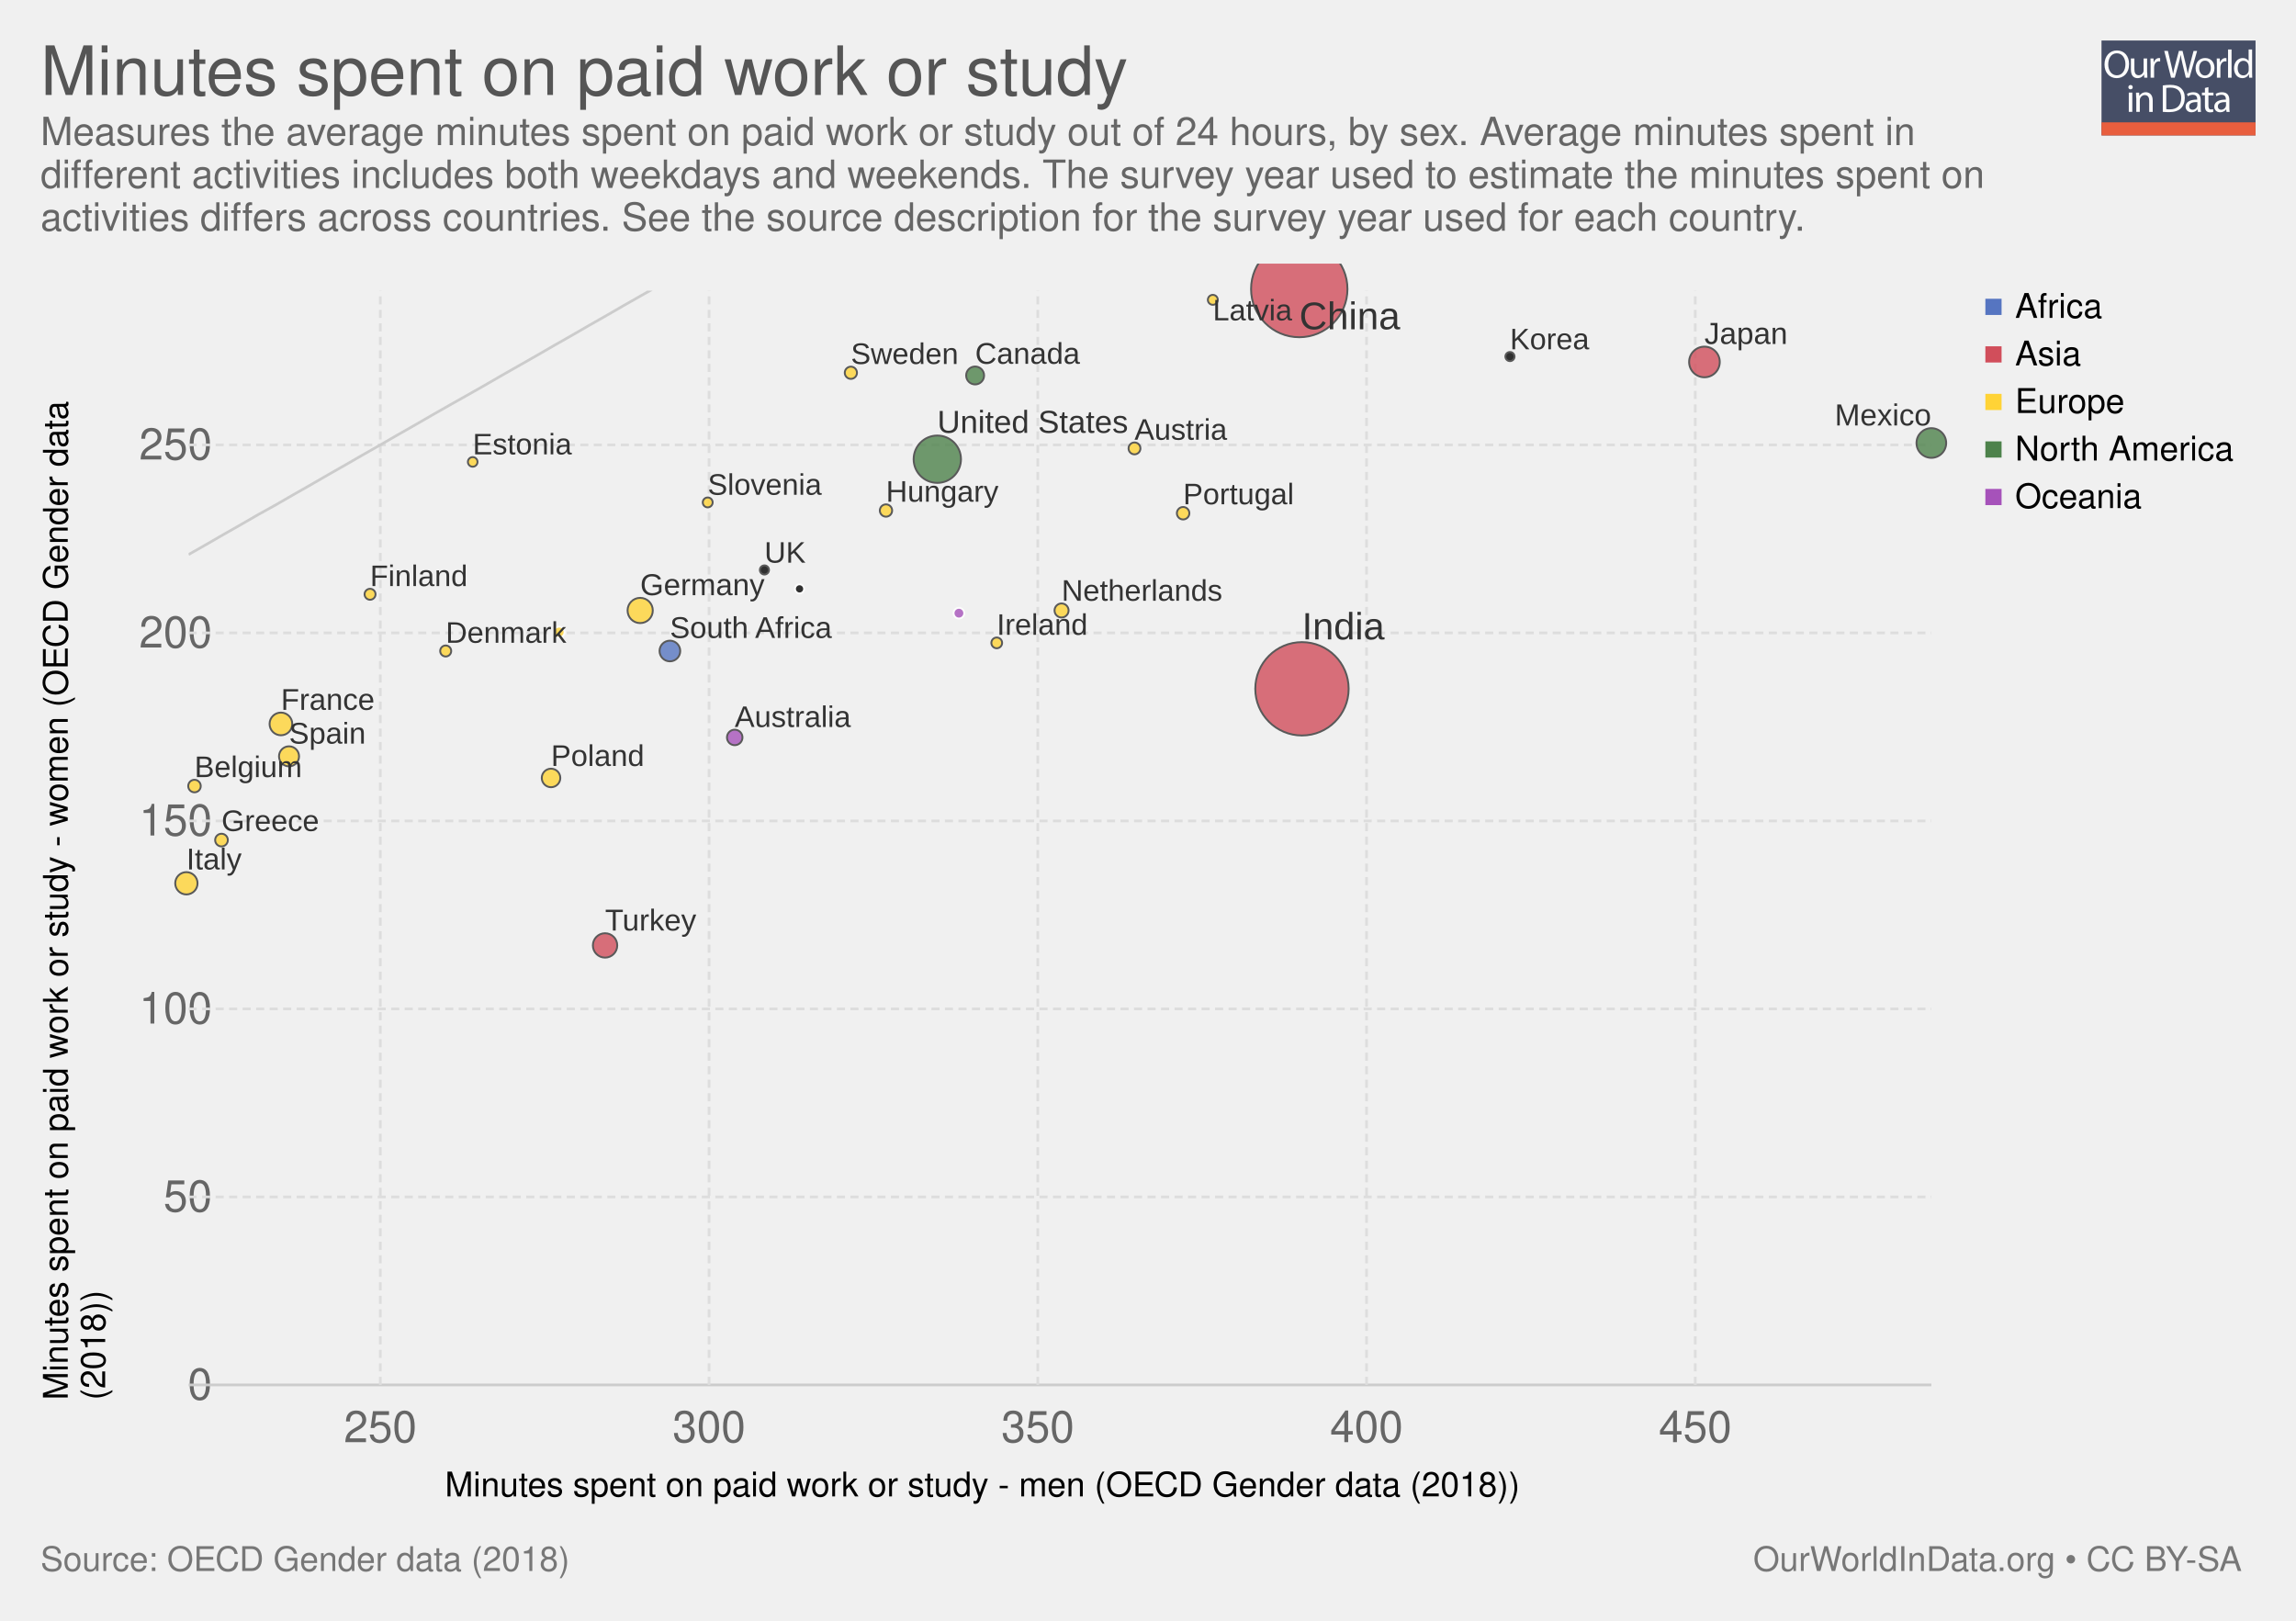
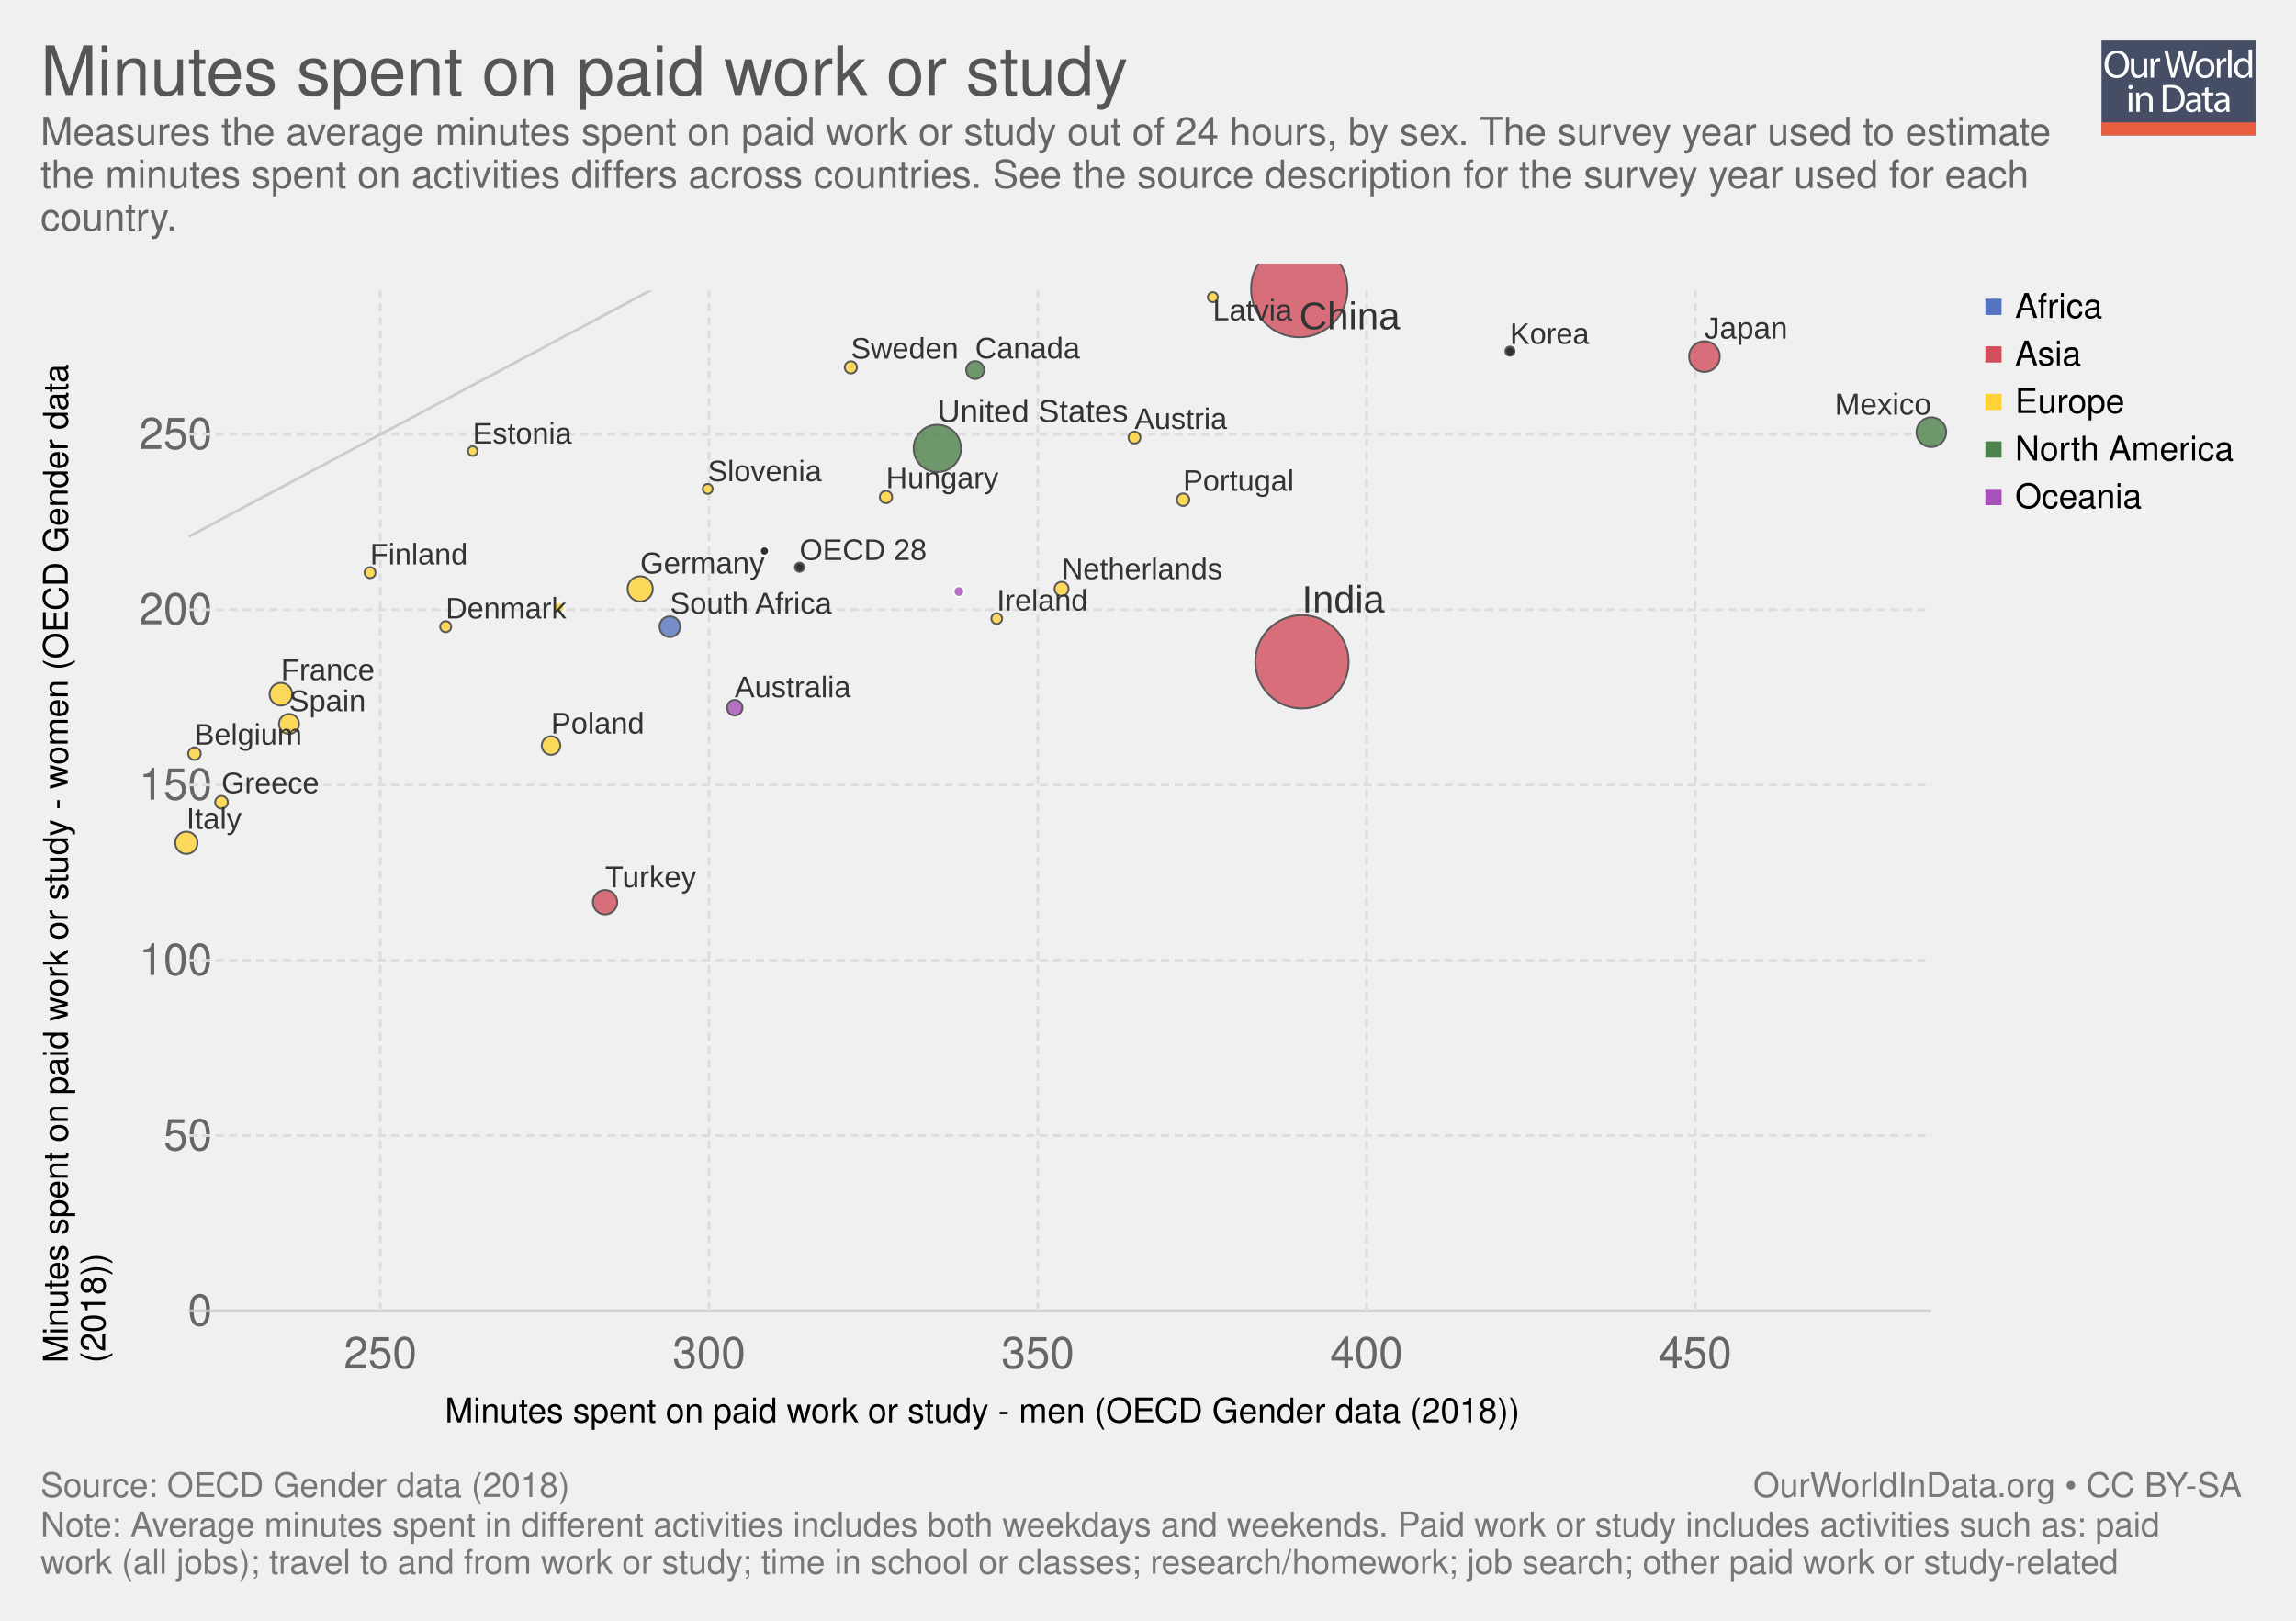
<svg xmlns="http://www.w3.org/2000/svg" xmlns:xlink="http://www.w3.org/1999/xlink" version="1.1" style="font-family: 'Helvetica Neue', Helvetica, Arial, sans-serif; font-size: 18px; background-color: white; text-rendering: optimizeLegibility; -webkit-font-smoothing: antialiased;" width="850" height="600">
  <g class="ChartTab">
    <g class="HeaderView">
      <g opacity="0.8" transform="translate(778, 15) scale(0.27)">
        <a xlink:href="https://ourworldindata.org" target="_blank">
          <g>
            <rect x="0" y="0" fill="#1B2543" width="211.2" height="130.1" />
            <rect x="0" y="112.2" fill="#E63912" width="211.2" height="17.9" />
            <g>
              <rect x="1.2" y="12.3" fill="none" width="210.2" height="99.2" />
              <path fill="#FFFFFF" d="M37.8,32.2c0,12.7-7.7,19.4-17.1,19.4c-9.7,0-16.6-7.5-16.6-18.7c0-11.7,7.3-19.3,17.1-19.3 C31.3,13.7,37.8,21.3,37.8,32.2z M9.2,32.8c0,7.9,4.3,14.9,11.8,14.9c7.5,0,11.8-6.9,11.8-15.3c0-7.3-3.8-14.9-11.8-14.9 C13.1,17.5,9.2,24.8,9.2,32.8z" />
              <path fill="#FFFFFF" d="M62.7,43.8c0,2.7,0.1,5.1,0.2,7.2h-4.3l-0.3-4.3h-0.1c-1.3,2.1-4,4.9-8.8,4.9c-4.2,0-9.1-2.3-9.1-11.6 V24.6h4.8v14.6c0,5,1.5,8.4,5.9,8.4c3.2,0,5.5-2.2,6.3-4.4c0.3-0.7,0.4-1.6,0.4-2.5V24.6h4.8V43.8z" />
              <path fill="#FFFFFF" d="M67.3,32.8c0-3.1-0.1-5.8-0.2-8.2h4.2l0.2,5.2h0.2c1.2-3.5,4.1-5.8,7.3-5.8c0.5,0,0.9,0.1,1.4,0.2v4.5 c-0.5-0.1-1-0.2-1.6-0.2c-3.4,0-5.8,2.6-6.5,6.2c-0.1,0.7-0.2,1.4-0.2,2.2V51h-4.8V32.8z" />
              <path fill="#FFFFFF" d="M95.4,51l-9.4-36.8h5l4.4,18.6c1.1,4.6,2.1,9.2,2.7,12.7h0.1c0.6-3.7,1.8-8,3-12.8l4.9-18.5h5l4.5,18.7 c1,4.4,2,8.7,2.6,12.6h0.1c0.8-4,1.8-8.1,3-12.7l4.9-18.5h4.9L120.6,51h-5L111,31.9c-1.1-4.7-1.9-8.3-2.4-12h-0.1 c-0.7,3.7-1.5,7.3-2.8,12L100.4,51H95.4z" />
              <path fill="#FFFFFF" d="M154.9,37.6c0,9.8-6.8,14-13.2,14c-7.2,0-12.7-5.2-12.7-13.6c0-8.8,5.8-14,13.1-14 C149.8,24,154.9,29.5,154.9,37.6z M133.9,37.9c0,5.8,3.3,10.1,8,10.1c4.6,0,8-4.3,8-10.3c0-4.5-2.2-10.1-7.9-10.1 C136.3,27.6,133.9,32.8,133.9,37.9z" />
              <path fill="#FFFFFF" d="M158.2,32.8c0-3.1-0.1-5.8-0.2-8.2h4.2l0.2,5.2h0.2c1.2-3.5,4.1-5.8,7.3-5.8c0.5,0,0.9,0.1,1.4,0.2v4.5 c-0.5-0.1-1-0.2-1.6-0.2c-3.4,0-5.8,2.6-6.5,6.2c-0.1,0.7-0.2,1.4-0.2,2.2V51h-4.8V32.8z" />
              <path fill="#FFFFFF" d="M173.5,12.3h4.8V51h-4.8V12.3z" />
              <path fill="#FFFFFF" d="M206.5,12.3v31.9c0,2.3,0.1,5,0.2,6.8h-4.3l-0.2-4.6H202c-1.5,2.9-4.7,5.2-9,5.2 c-6.4,0-11.3-5.4-11.3-13.4c-0.1-8.8,5.4-14.2,11.9-14.2c4,0,6.8,1.9,8,4h0.1V12.3H206.5z M201.7,35.4c0-0.6-0.1-1.4-0.2-2 c-0.7-3.1-3.3-5.6-6.9-5.6c-5,0-7.9,4.4-7.9,10.2c0,5.3,2.6,9.8,7.8,9.8c3.2,0,6.2-2.1,7.1-5.7c0.2-0.7,0.2-1.3,0.2-2.1V35.4z" />
              <path fill="#FFFFFF" d="M42.8,64c0.1,1.6-1.1,2.9-3.1,2.9c-1.7,0-2.9-1.3-2.9-2.9c0-1.7,1.3-3,3-3C41.7,61,42.8,62.3,42.8,64z M37.4,97.8V71.4h4.8v26.4H37.4z" />
              <path fill="#FFFFFF" d="M47.5,78.6c0-2.7-0.1-5-0.2-7.1h4.3l0.3,4.4h0.1c1.3-2.5,4.4-5,8.8-5c3.7,0,9.4,2.2,9.4,11.2v15.8h-4.8 V82.6c0-4.3-1.6-7.8-6.1-7.8c-3.2,0-5.6,2.2-6.5,4.9c-0.2,0.6-0.3,1.4-0.3,2.2v15.9h-4.8V78.6z" />
              <path fill="#FFFFFF" d="M84,61.6c2.9-0.4,6.3-0.8,10.1-0.8c6.8,0,11.7,1.6,14.9,4.6c3.3,3,5.2,7.3,5.2,13.2c0,6-1.9,10.9-5.3,14.3 c-3.4,3.4-9.1,5.3-16.3,5.3c-3.4,0-6.2-0.2-8.6-0.4V61.6z M88.8,94.1c1.2,0.2,3,0.3,4.8,0.3c10.2,0,15.7-5.7,15.7-15.6 c0.1-8.7-4.9-14.2-14.9-14.2c-2.5,0-4.3,0.2-5.6,0.5V94.1z" />
              <path fill="#FFFFFF" d="M132.1,97.8l-0.4-3.3h-0.2c-1.5,2.1-4.3,3.9-8.1,3.9c-5.4,0-8.1-3.8-8.1-7.6c0-6.4,5.7-9.9,15.9-9.8v-0.5 c0-2.2-0.6-6.1-6-6.1c-2.5,0-5,0.8-6.9,2l-1.1-3.2c2.2-1.4,5.4-2.3,8.7-2.3c8.1,0,10.1,5.5,10.1,10.8v9.9c0,2.3,0.1,4.5,0.4,6.3 H132.1z M131.4,84.4c-5.3-0.1-11.2,0.8-11.2,5.9c0,3.1,2.1,4.6,4.5,4.6c3.4,0,5.6-2.2,6.4-4.4c0.2-0.5,0.3-1,0.3-1.5V84.4z" />
              <path fill="#FFFFFF" d="M146.6,63.9v7.6h6.9v3.7h-6.9v14.2c0,3.3,0.9,5.1,3.6,5.1c1.3,0,2.2-0.2,2.8-0.3l0.2,3.6 c-0.9,0.4-2.4,0.7-4.3,0.7c-2.2,0-4-0.7-5.2-2c-1.4-1.4-1.9-3.8-1.9-6.9V75.1h-4.1v-3.7h4.1v-6.3L146.6,63.9z" />
              <path fill="#FFFFFF" d="M171.4,97.8l-0.4-3.3h-0.2c-1.5,2.1-4.3,3.9-8.1,3.9c-5.4,0-8.1-3.8-8.1-7.6c0-6.4,5.7-9.9,15.9-9.8v-0.5 c0-2.2-0.6-6.1-6-6.1c-2.5,0-5,0.8-6.9,2l-1.1-3.2c2.2-1.4,5.4-2.3,8.7-2.3c8.1,0,10.1,5.5,10.1,10.8v9.9c0,2.3,0.1,4.5,0.4,6.3 H171.4z M170.7,84.4c-5.3-0.1-11.2,0.8-11.2,5.9c0,3.1,2.1,4.6,4.5,4.6c3.4,0,5.6-2.2,6.4-4.4c0.2-0.5,0.3-1,0.3-1.5V84.4z" />
            </g>
          </g>
        </a>
      </g>
      <a href="https://ourworldindata.org/grapher/minutes-spent-on-paid-work-or-study" target="_blank">
        <text font-size="25.20" x="15.0" y="35.2" fill="#555">
          <tspan x="15" y="35.16">Minutes spent on paid work or study</tspan>
        </text>
      </a>
      <text font-size="14.40" x="15.0" y="53.7" fill="#666">
-         <tspan x="15" y="53.72">Measures the average minutes spent on paid work or study out of 24 hours, by sex. Average minutes spent in</tspan>
-         <tspan x="15" y="69.56">different activities includes both weekdays and weekends. The survey year used to estimate the minutes spent on</tspan>
-         <tspan x="15" y="85.4">activities differs across countries. See the source description for the survey year used for each country.</tspan>
+         <tspan x="15" y="53.72">Measures the average minutes spent on paid work or study out of 24 hours, by sex. The survey year used to estimate</tspan>
+         <tspan x="15" y="69.56">the minutes spent on activities differs across countries. See the source description for the survey year used for each</tspan>
+         <tspan x="15" y="85.4">country.</tspan>
      </text>
    </g>
    <g>
      <g class="AxisBoxView">
        <g class="HorizontalAxis">
-           <text font-size="12.60" x="164.7" y="554.0">
-             <tspan x="164.723" y="553.98">Minutes spent on paid work or study - men (OECD Gender data (2018))</tspan>
-           </text>
-           <text x="140.8" y="533.9" fill="#666" text-anchor="middle" font-size="16.2">250</text>
-           <text x="262.5" y="533.9" fill="#666" text-anchor="middle" font-size="16.2">300</text>
-           <text x="384.2" y="533.9" fill="#666" text-anchor="middle" font-size="16.2">350</text>
-           <text x="505.9" y="533.9" fill="#666" text-anchor="middle" font-size="16.2">400</text>
-           <text x="627.6" y="533.9" fill="#666" text-anchor="middle" font-size="16.2">450</text>
+           <text font-size="12.60" x="164.7" y="526.6">
+             <tspan x="164.723" y="526.58">Minutes spent on paid work or study - men (OECD Gender data (2018))</tspan>
+           </text>
+           <text x="140.8" y="506.5" fill="#666" text-anchor="middle" font-size="16.2">250</text>
+           <text x="262.5" y="506.5" fill="#666" text-anchor="middle" font-size="16.2">300</text>
+           <text x="384.2" y="506.5" fill="#666" text-anchor="middle" font-size="16.2">350</text>
+           <text x="505.9" y="506.5" fill="#666" text-anchor="middle" font-size="16.2">400</text>
+           <text x="627.6" y="506.5" fill="#666" text-anchor="middle" font-size="16.2">450</text>
        </g>
        <g class="VerticalAxis">
-           <text font-size="12.60" x="-518.3" y="25.1" transform="rotate(-90)">
-             <tspan x="-518.278" y="25.08">Minutes spent on paid work or study - women (OECD Gender data</tspan>
-             <tspan x="-518.278" y="38.94">(2018))</tspan>
-           </text>
-           <text x="78.52" y="512.7" fill="#666" dominant-baseline="middle" text-anchor="end" font-size="16.2">0</text>
-           <text x="78.52" y="443.1" fill="#666" dominant-baseline="middle" text-anchor="end" font-size="16.2">50</text>
-           <text x="78.52" y="373.5" fill="#666" dominant-baseline="middle" text-anchor="end" font-size="16.2">100</text>
-           <text x="78.52" y="303.9" fill="#666" dominant-baseline="middle" text-anchor="end" font-size="16.2">150</text>
-           <text x="78.52" y="234.3" fill="#666" dominant-baseline="middle" text-anchor="end" font-size="16.2">200</text>
-           <text x="78.52" y="164.7" fill="#666" dominant-baseline="middle" text-anchor="end" font-size="16.2">250</text>
+           <text font-size="12.60" x="-504.6" y="25.1" transform="rotate(-90)">
+             <tspan x="-504.578" y="25.08">Minutes spent on paid work or study - women (OECD Gender data</tspan>
+             <tspan x="-504.578" y="38.94">(2018))</tspan>
+           </text>
+           <text x="78.52" y="485.3" fill="#666" dominant-baseline="middle" text-anchor="end" font-size="16.2">0</text>
+           <text x="78.52" y="420.4" fill="#666" dominant-baseline="middle" text-anchor="end" font-size="16.2">50</text>
+           <text x="78.52" y="355.5" fill="#666" dominant-baseline="middle" text-anchor="end" font-size="16.2">100</text>
+           <text x="78.52" y="290.6" fill="#666" dominant-baseline="middle" text-anchor="end" font-size="16.2">150</text>
+           <text x="78.52" y="225.7" fill="#666" dominant-baseline="middle" text-anchor="end" font-size="16.2">200</text>
+           <text x="78.52" y="160.8" fill="#666" dominant-baseline="middle" text-anchor="end" font-size="16.2">250</text>
        </g>
        <g class="AxisGridLines">
-           <line x1="69.82" y1="512.7" x2="715.00" y2="512.7" stroke="#ccc" />
-           <line x1="69.82" y1="443.1" x2="715.00" y2="443.1" stroke="#ddd" stroke-dasharray="3,2" />
-           <line x1="69.82" y1="373.5" x2="715.00" y2="373.5" stroke="#ddd" stroke-dasharray="3,2" />
-           <line x1="69.82" y1="303.9" x2="715.00" y2="303.9" stroke="#ddd" stroke-dasharray="3,2" />
-           <line x1="69.82" y1="234.3" x2="715.00" y2="234.3" stroke="#ddd" stroke-dasharray="3,2" />
-           <line x1="69.82" y1="164.7" x2="715.00" y2="164.7" stroke="#ddd" stroke-dasharray="3,2" />
+           <line x1="69.82" y1="485.3" x2="715.00" y2="485.3" stroke="#ccc" />
+           <line x1="69.82" y1="420.4" x2="715.00" y2="420.4" stroke="#ddd" stroke-dasharray="3,2" />
+           <line x1="69.82" y1="355.5" x2="715.00" y2="355.5" stroke="#ddd" stroke-dasharray="3,2" />
+           <line x1="69.82" y1="290.6" x2="715.00" y2="290.6" stroke="#ddd" stroke-dasharray="3,2" />
+           <line x1="69.82" y1="225.7" x2="715.00" y2="225.7" stroke="#ddd" stroke-dasharray="3,2" />
+           <line x1="69.82" y1="160.8" x2="715.00" y2="160.8" stroke="#ddd" stroke-dasharray="3,2" />
        </g>
        <g class="AxisGridLines">
-           <line x1="140.8" y1="512.70" x2="140.8" y2="107.60" stroke="#ddd" stroke-dasharray="3,2" />
-           <line x1="262.5" y1="512.70" x2="262.5" y2="107.60" stroke="#ddd" stroke-dasharray="3,2" />
-           <line x1="384.2" y1="512.70" x2="384.2" y2="107.60" stroke="#ddd" stroke-dasharray="3,2" />
-           <line x1="505.9" y1="512.70" x2="505.9" y2="107.60" stroke="#ddd" stroke-dasharray="3,2" />
-           <line x1="627.6" y1="512.70" x2="627.6" y2="107.60" stroke="#ddd" stroke-dasharray="3,2" />
+           <line x1="140.8" y1="485.30" x2="140.8" y2="107.60" stroke="#ddd" stroke-dasharray="3,2" />
+           <line x1="262.5" y1="485.30" x2="262.5" y2="107.60" stroke="#ddd" stroke-dasharray="3,2" />
+           <line x1="384.2" y1="485.30" x2="384.2" y2="107.60" stroke="#ddd" stroke-dasharray="3,2" />
+           <line x1="505.9" y1="485.30" x2="505.9" y2="107.60" stroke="#ddd" stroke-dasharray="3,2" />
+           <line x1="627.6" y1="485.30" x2="627.6" y2="107.60" stroke="#ddd" stroke-dasharray="3,2" />
        </g>
      </g>
      <g class="ComparisonLine">
        <defs>
          <clipPath id="axisBounds-1">
-             <rect x="69.816" y="107.6" width="645.184" height="405.1" />
+             <rect x="69.816" y="107.6" width="645.184" height="377.7" />
          </clipPath>
        </defs>
-         <path d="M69.8,205.3L76.3,201.6L82.7,197.9L89.2,194.2L95.6,190.5L102.1,186.9L108.5,183.2L115,179.5L121.4,175.8L127.9,172.1L134.3,168.4L140.8,164.7L147.2,161L153.7,157.3L160.1,153.6L166.6,149.9L173,146.3L179.5,142.6L185.9,138.9L192.4,135.2L198.9,131.5L205.3,127.8L211.8,124.1L218.2,120.4L224.7,116.7L231.1,113L237.6,109.3L244,105.7L250.5,102L256.9,98.3L263.4,94.6L269.8,90.9L276.3,87.2L282.7,83.5L289.2,79.8L295.6,76.1L302.1,72.4L308.5,68.8L315,65.1L321.4,61.4L327.9,57.7L334.3,54L340.8,50.3L347.2,46.6L353.7,42.9L360.1,39.2L366.6,35.5L373.1,31.8L379.5,28.2L386,24.5L392.4,20.8L398.9,17.1L405.3,13.4L411.8,9.7L418.2,6L424.7,2.3L431.1,-1.4L437.6,-5.1L444,-8.8L450.5,-12.4L456.9,-16.1L463.4,-19.8L469.8,-23.5L476.3,-27.2L482.7,-30.9L489.2,-34.6L495.6,-38.3L502.1,-42L508.5,-45.7L515,-49.4L521.4,-53L527.9,-56.7L534.3,-60.4L540.8,-64.1L547.3,-67.8L553.7,-71.5L560.2,-75.2L566.6,-78.9L573.1,-82.6L579.5,-86.3L586,-89.9L592.4,-93.6L598.9,-97.3L605.3,-101L611.8,-104.7L618.2,-108.4L624.7,-112.1L631.1,-115.8L637.6,-119.5L644,-123.2L650.5,-126.9L656.9,-130.5L663.4,-134.2L669.8,-137.9L676.3,-141.6L682.7,-145.3L689.2,-149L695.6,-152.7L702.1,-156.4L708.5,-160.1" clip-path="url(#axisBounds-1)" fill="none" stroke="#ccc" />
+         <path d="M69.8,198.7L76.3,195.3L82.7,191.8L89.2,188.4L95.6,184.9L102.1,181.5L108.5,178.1L115,174.6L121.4,171.2L127.9,167.7L134.3,164.3L140.8,160.8L147.2,157.4L153.7,154L160.1,150.5L166.6,147.1L173,143.6L179.5,140.2L185.9,136.8L192.4,133.3L198.9,129.9L205.3,126.4L211.8,123L218.2,119.6L224.7,116.1L231.1,112.7L237.6,109.2L244,105.8L250.5,102.3L256.9,98.9L263.4,95.5L269.8,92L276.3,88.6L282.7,85.1L289.2,81.7L295.6,78.3L302.1,74.8L308.5,71.4L315,67.9L321.4,64.5L327.9,61.1L334.3,57.6L340.8,54.2L347.2,50.7L353.7,47.3L360.1,43.8L366.6,40.4L373.1,37L379.5,33.5L386,30.1L392.4,26.6L398.9,23.2L405.3,19.8L411.8,16.3L418.2,12.9L424.7,9.4L431.1,6L437.6,2.6L444,-0.9L450.5,-4.3L456.9,-7.8L463.4,-11.2L469.8,-14.6L476.3,-18.1L482.7,-21.5L489.2,-25L495.6,-28.4L502.1,-31.9L508.5,-35.3L515,-38.7L521.4,-42.2L527.9,-45.6L534.3,-49.1L540.8,-52.5L547.3,-55.9L553.7,-59.4L560.2,-62.8L566.6,-66.3L573.1,-69.7L579.5,-73.1L586,-76.6L592.4,-80L598.9,-83.5L605.3,-86.9L611.8,-90.4L618.2,-93.8L624.7,-97.2L631.1,-100.7L637.6,-104.1L644,-107.6L650.5,-111L656.9,-114.4L663.4,-117.9L669.8,-121.3L676.3,-124.8L682.7,-128.2L689.2,-131.6L695.6,-135.1L702.1,-138.5L708.5,-142" clip-path="url(#axisBounds-1)" fill="none" stroke="#ccc" />
      </g>
      <g clip-path="url(#scatterBounds-2)" font-family="Arial Narrow, Arial, sans-serif" class="PointsWithLabels clickable">
-         <rect x="69.816" y="107.6" width="645.184" height="405.1" fill="rgba(255,255,255,0)" />
+         <rect x="69.816" y="107.6" width="645.184" height="377.7" fill="rgba(255,255,255,0)" />
        <defs>
          <clipPath id="scatterBounds-2">
-             <rect x="59.816" y="97.6" width="665.184" height="425.1" />
+             <rect x="59.816" y="97.6" width="665.184" height="397.7" />
          </clipPath>
        </defs>
        <g class="key-China_0">
          <circle cx="481.00" cy="107.00" r="17.84" fill="#d14e5b" opacity="0.8" stroke="#333" stroke-width="0.7" />
        </g>
        <g class="key-India_0">
-           <circle cx="482.00" cy="255.00" r="17.28" fill="#d14e5b" opacity="0.8" stroke="#333" stroke-width="0.7" />
+           <circle cx="482.00" cy="245.00" r="17.28" fill="#d14e5b" opacity="0.8" stroke="#333" stroke-width="0.7" />
        </g>
        <g class="key-United-States_0">
-           <circle cx="347.00" cy="170.00" r="8.76" fill="#4d824b" opacity="0.8" stroke="#333" stroke-width="0.7" />
+           <circle cx="347.00" cy="166.00" r="8.76" fill="#4d824b" opacity="0.8" stroke="#333" stroke-width="0.7" />
        </g>
        <g class="key-Japan_0">
-           <circle cx="631.00" cy="134.00" r="5.67" fill="#d14e5b" opacity="0.8" stroke="#333" stroke-width="0.7" />
+           <circle cx="631.00" cy="132.00" r="5.67" fill="#d14e5b" opacity="0.8" stroke="#333" stroke-width="0.7" />
        </g>
        <g class="key-Mexico_0">
-           <circle cx="715.00" cy="164.00" r="5.49" fill="#4d824b" opacity="0.8" stroke="#333" stroke-width="0.7" />
+           <circle cx="715.00" cy="160.00" r="5.49" fill="#4d824b" opacity="0.8" stroke="#333" stroke-width="0.7" />
        </g>
        <g class="key-Germany_0">
-           <circle cx="237.00" cy="226.00" r="4.67" fill="#ffd336" opacity="0.8" stroke="#333" stroke-width="0.7" />
+           <circle cx="237.00" cy="218.00" r="4.67" fill="#ffd336" opacity="0.8" stroke="#333" stroke-width="0.7" />
        </g>
        <g class="key-Turkey_0">
-           <circle cx="224.00" cy="350.00" r="4.51" fill="#d14e5b" opacity="0.8" stroke="#333" stroke-width="0.7" />
+           <circle cx="224.00" cy="334.00" r="4.51" fill="#d14e5b" opacity="0.8" stroke="#333" stroke-width="0.7" />
        </g>
        <g class="key-France_0">
-           <circle cx="104.00" cy="268.00" r="4.20" fill="#ffd336" opacity="0.8" stroke="#333" stroke-width="0.7" />
+           <circle cx="104.00" cy="257.00" r="4.20" fill="#ffd336" opacity="0.8" stroke="#333" stroke-width="0.7" />
        </g>
        <g class="key-Italy_0">
-           <circle cx="69.00" cy="327.00" r="4.13" fill="#ffd336" opacity="0.8" stroke="#333" stroke-width="0.7" />
+           <circle cx="69.00" cy="312.00" r="4.13" fill="#ffd336" opacity="0.8" stroke="#333" stroke-width="0.7" />
        </g>
        <g class="key-South-Africa_0">
-           <circle cx="248.00" cy="241.00" r="3.83" fill="#5675c1" opacity="0.8" stroke="#333" stroke-width="0.7" />
+           <circle cx="248.00" cy="232.00" r="3.83" fill="#5675c1" opacity="0.8" stroke="#333" stroke-width="0.7" />
        </g>
        <g class="key-Spain_0">
-           <circle cx="107.00" cy="280.00" r="3.71" fill="#ffd336" opacity="0.8" stroke="#333" stroke-width="0.7" />
+           <circle cx="107.00" cy="268.00" r="3.71" fill="#ffd336" opacity="0.8" stroke="#333" stroke-width="0.7" />
        </g>
        <g class="key-Poland_0">
-           <circle cx="204.00" cy="288.00" r="3.43" fill="#ffd336" opacity="0.8" stroke="#333" stroke-width="0.7" />
+           <circle cx="204.00" cy="276.00" r="3.43" fill="#ffd336" opacity="0.8" stroke="#333" stroke-width="0.7" />
        </g>
        <g class="key-Canada_0">
-           <circle cx="361.00" cy="139.00" r="3.32" fill="#4d824b" opacity="0.8" stroke="#333" stroke-width="0.7" />
+           <circle cx="361.00" cy="137.00" r="3.32" fill="#4d824b" opacity="0.8" stroke="#333" stroke-width="0.7" />
        </g>
        <g class="key-Australia_0">
-           <circle cx="272.00" cy="273.00" r="2.87" fill="#a652ba" opacity="0.8" stroke="#333" stroke-width="0.7" />
+           <circle cx="272.00" cy="262.00" r="2.87" fill="#a652ba" opacity="0.8" stroke="#333" stroke-width="0.7" />
        </g>
        <g class="key-Netherlands_0">
-           <circle cx="393.00" cy="226.00" r="2.60" fill="#ffd336" opacity="0.8" stroke="#333" stroke-width="0.7" />
+           <circle cx="393.00" cy="218.00" r="2.60" fill="#ffd336" opacity="0.8" stroke="#333" stroke-width="0.7" />
        </g>
        <g class="key-Greece_0">
-           <circle cx="82.00" cy="311.00" r="2.35" fill="#ffd336" opacity="0.8" stroke="#333" stroke-width="0.7" />
+           <circle cx="82.00" cy="297.00" r="2.35" fill="#ffd336" opacity="0.8" stroke="#333" stroke-width="0.7" />
        </g>
        <g class="key-Belgium_0">
-           <circle cx="72.00" cy="291.00" r="2.32" fill="#ffd336" opacity="0.8" stroke="#333" stroke-width="0.7" />
+           <circle cx="72.00" cy="279.00" r="2.32" fill="#ffd336" opacity="0.8" stroke="#333" stroke-width="0.7" />
        </g>
        <g class="key-Portugal_0">
-           <circle cx="438.00" cy="190.00" r="2.31" fill="#ffd336" opacity="0.8" stroke="#333" stroke-width="0.7" />
+           <circle cx="438.00" cy="185.00" r="2.31" fill="#ffd336" opacity="0.8" stroke="#333" stroke-width="0.7" />
        </g>
        <g class="key-Hungary_0">
-           <circle cx="328.00" cy="189.00" r="2.28" fill="#ffd336" opacity="0.8" stroke="#333" stroke-width="0.7" />
+           <circle cx="328.00" cy="184.00" r="2.28" fill="#ffd336" opacity="0.8" stroke="#333" stroke-width="0.7" />
        </g>
        <g class="key-Sweden_0">
-           <circle cx="315.00" cy="138.00" r="2.26" fill="#ffd336" opacity="0.8" stroke="#333" stroke-width="0.7" />
+           <circle cx="315.00" cy="136.00" r="2.26" fill="#ffd336" opacity="0.8" stroke="#333" stroke-width="0.7" />
        </g>
        <g class="key-Austria_0">
-           <circle cx="420.00" cy="166.00" r="2.20" fill="#ffd336" opacity="0.8" stroke="#333" stroke-width="0.7" />
+           <circle cx="420.00" cy="162.00" r="2.20" fill="#ffd336" opacity="0.8" stroke="#333" stroke-width="0.7" />
        </g>
        <g class="key-Denmark_0">
-           <circle cx="165.00" cy="241.00" r="2.04" fill="#ffd336" opacity="0.8" stroke="#333" stroke-width="0.7" />
+           <circle cx="165.00" cy="232.00" r="2.04" fill="#ffd336" opacity="0.8" stroke="#333" stroke-width="0.7" />
        </g>
        <g class="key-Finland_0">
-           <circle cx="137.00" cy="220.00" r="2.03" fill="#ffd336" opacity="0.8" stroke="#333" stroke-width="0.7" />
+           <circle cx="137.00" cy="212.00" r="2.03" fill="#ffd336" opacity="0.8" stroke="#333" stroke-width="0.7" />
        </g>
        <g class="key-Norway_0">
-           <circle cx="207.00" cy="234.00" r="2.01" fill="#ffd336" opacity="0.8" stroke="#fff" stroke-width="0.7" />
+           <circle cx="207.00" cy="225.00" r="2.01" fill="#ffd336" opacity="0.8" stroke="#fff" stroke-width="0.7" />
        </g>
        <g class="key-Ireland_0">
-           <circle cx="369.00" cy="238.00" r="1.99" fill="#ffd336" opacity="0.8" stroke="#333" stroke-width="0.7" />
+           <circle cx="369.00" cy="229.00" r="1.99" fill="#ffd336" opacity="0.8" stroke="#333" stroke-width="0.7" />
        </g>
        <g class="key-New-Zealand_0">
-           <circle cx="355.00" cy="227.00" r="1.98" fill="#a652ba" opacity="0.8" stroke="#fff" stroke-width="0.7" />
+           <circle cx="355.00" cy="219.00" r="1.98" fill="#a652ba" opacity="0.8" stroke="#fff" stroke-width="0.7" />
        </g>
        <g class="key-Latvia_0">
-           <circle cx="449.00" cy="111.00" r="1.84" fill="#ffd336" opacity="0.8" stroke="#333" stroke-width="0.7" />
+           <circle cx="449.00" cy="110.00" r="1.84" fill="#ffd336" opacity="0.8" stroke="#333" stroke-width="0.7" />
        </g>
        <g class="key-Slovenia_0">
-           <circle cx="262.00" cy="186.00" r="1.83" fill="#ffd336" opacity="0.8" stroke="#333" stroke-width="0.7" />
+           <circle cx="262.00" cy="181.00" r="1.83" fill="#ffd336" opacity="0.8" stroke="#333" stroke-width="0.7" />
        </g>
        <g class="key-Estonia_0">
-           <circle cx="175.00" cy="171.00" r="1.78" fill="#ffd336" opacity="0.8" stroke="#333" stroke-width="0.7" />
+           <circle cx="175.00" cy="167.00" r="1.78" fill="#ffd336" opacity="0.8" stroke="#333" stroke-width="0.7" />
        </g>
        <g class="key-Korea_0">
-           <circle cx="559.00" cy="132.00" r="1.69" fill="#000" opacity="0.8" stroke="#333" stroke-width="0.7" />
+           <circle cx="559.00" cy="130.00" r="1.69" fill="#000" opacity="0.8" stroke="#333" stroke-width="0.7" />
        </g>
        <g class="key-UK_0">
-           <circle cx="283.00" cy="211.00" r="1.69" fill="#000" opacity="0.8" stroke="#333" stroke-width="0.7" />
+           <circle cx="283.00" cy="204.00" r="1.69" fill="#000" opacity="0.8" stroke="#fff" stroke-width="0.7" />
        </g>
        <g class="key-OECD-28_0">
-           <circle cx="296.00" cy="218.00" r="1.69" fill="#000" opacity="0.8" stroke="#fff" stroke-width="0.7" />
+           <circle cx="296.00" cy="210.00" r="1.69" fill="#000" opacity="0.8" stroke="#333" stroke-width="0.7" />
        </g>
        <g fill="#333" class="backgroundLabels">
          <text x="481.00" y="121.90" font-size="14.30">China</text>
-           <text x="482.00" y="236.72" font-size="14.10">India</text>
-           <text x="347.00" y="160.24" font-size="11.77">United States</text>
-           <text x="631.00" y="127.33" font-size="11.30">Japan</text>
-           <text x="679.24" y="157.51" font-size="11.28">Mexico</text>
-           <text x="237.00" y="220.33" font-size="11.20">Germany</text>
-           <text x="224.00" y="344.49" font-size="11.18">Turkey</text>
-           <text x="104.00" y="262.80" font-size="11.15">France</text>
-           <text x="69.00" y="321.87" font-size="11.15">Italy</text>
-           <text x="248.00" y="236.17" font-size="11.12">South Africa</text>
-           <text x="107.00" y="275.29" font-size="11.11">Spain</text>
-           <text x="204.00" y="283.57" font-size="11.09">Poland</text>
-           <text x="361.00" y="134.68" font-size="11.08">Canada</text>
-           <text x="272.00" y="269.13" font-size="11.05">Australia</text>
-           <text x="393.00" y="222.40" font-size="11.04">Netherlands</text>
-           <text x="82.00" y="307.65" font-size="11.02">Greece</text>
-           <text x="72.00" y="287.68" font-size="11.02">Belgium</text>
-           <text x="438.00" y="186.69" font-size="11.02">Portugal</text>
-           <text x="328.00" y="185.72" font-size="11.02">Hungary</text>
-           <text x="315.00" y="134.74" font-size="11.02">Sweden</text>
-           <text x="420.00" y="162.80" font-size="11.02">Austria</text>
-           <text x="165.00" y="237.96" font-size="11.01">Denmark</text>
-           <text x="137.00" y="216.97" font-size="11.01">Finland</text>
-           <text x="369.00" y="235.01" font-size="11.01">Ireland</text>
+           <text x="482.00" y="226.72" font-size="14.10">India</text>
+           <text x="347.00" y="156.24" font-size="11.77">United States</text>
+           <text x="631.00" y="125.33" font-size="11.30">Japan</text>
+           <text x="679.24" y="153.51" font-size="11.28">Mexico</text>
+           <text x="237.00" y="212.33" font-size="11.20">Germany</text>
+           <text x="224.00" y="328.49" font-size="11.18">Turkey</text>
+           <text x="104.00" y="251.80" font-size="11.15">France</text>
+           <text x="69.00" y="306.87" font-size="11.15">Italy</text>
+           <text x="248.00" y="227.17" font-size="11.12">South Africa</text>
+           <text x="107.00" y="263.29" font-size="11.11">Spain</text>
+           <text x="204.00" y="271.57" font-size="11.09">Poland</text>
+           <text x="361.00" y="132.68" font-size="11.08">Canada</text>
+           <text x="272.00" y="258.13" font-size="11.05">Australia</text>
+           <text x="393.00" y="214.40" font-size="11.04">Netherlands</text>
+           <text x="82.00" y="293.65" font-size="11.02">Greece</text>
+           <text x="72.00" y="275.68" font-size="11.02">Belgium</text>
+           <text x="438.00" y="181.69" font-size="11.02">Portugal</text>
+           <text x="328.00" y="180.72" font-size="11.02">Hungary</text>
+           <text x="315.00" y="132.74" font-size="11.02">Sweden</text>
+           <text x="420.00" y="158.80" font-size="11.02">Austria</text>
+           <text x="165.00" y="228.96" font-size="11.01">Denmark</text>
+           <text x="137.00" y="208.97" font-size="11.01">Finland</text>
+           <text x="369.00" y="226.01" font-size="11.01">Ireland</text>
          <text x="449.00" y="118.60" font-size="11.00">Latvia</text>
-           <text x="262.00" y="183.17" font-size="11.00">Slovenia</text>
-           <text x="175.00" y="168.22" font-size="11.00">Estonia</text>
-           <text x="559.00" y="129.31" font-size="11.00">Korea</text>
-           <text x="283.00" y="208.31" font-size="11.00">UK</text>
+           <text x="262.00" y="178.17" font-size="11.00">Slovenia</text>
+           <text x="175.00" y="164.22" font-size="11.00">Estonia</text>
+           <text x="559.00" y="127.31" font-size="11.00">Korea</text>
+           <text x="296.00" y="207.31" font-size="11.00">OECD 28</text>
        </g>
      </g>
      <g style="cursor: pointer;" class="ScatterColorLegend clickable">
        <g class="legendMark">
          <rect x="735" y="105.1" width="43.256" height="17.6" fill="#fff" opacity="0" />,<rect x="735" y="110.6" width="6" height="6" fill="#5675c1" />,<text font-size="12.60" x="746.0" y="117.7">
            <tspan x="746" y="117.68">Africa</tspan>
          </text>
        </g>
        <g class="legendMark">
          <rect x="735" y="122.7" width="35.57" height="17.6" fill="#fff" opacity="0" />,<rect x="735" y="128.2" width="6" height="6" fill="#d14e5b" />,<text font-size="12.60" x="746.0" y="135.3">
            <tspan x="746" y="135.28">Asia</tspan>
          </text>
        </g>
        <g class="legendMark">
          <rect x="735" y="140.3" width="51.824" height="17.6" fill="#fff" opacity="0" />,<rect x="735" y="145.8" width="6" height="6" fill="#ffd336" />,<text font-size="12.60" x="746.0" y="152.9">
            <tspan x="746" y="152.88">Europe</tspan>
          </text>
        </g>
        <g class="legendMark">
          <rect x="735" y="157.9" width="91.64" height="17.6" fill="#fff" opacity="0" />,<rect x="735" y="163.4" width="6" height="6" fill="#4d824b" />,<text font-size="12.60" x="746.0" y="170.5">
            <tspan x="746" y="170.48">North America</tspan>
          </text>
        </g>
        <g class="legendMark">
          <rect x="735" y="175.5" width="58.124" height="17.6" fill="#fff" opacity="0" />,<rect x="735" y="181" width="6" height="6" fill="#a652ba" />,<text font-size="12.60" x="746.0" y="188.1">
            <tspan x="746" y="188.08">Oceania</tspan>
          </text>
        </g>
      </g>
    </g>
    <g style="fill: #777;" class="SourcesFooter">
      <g style="fill: #777;" class="clickable">
-         <text font-size="12.60" x="15.0" y="581.6">
-           <tspan x="15" y="581.58">Source: OECD Gender data (2018)</tspan>
+         <text font-size="12.60" x="15.0" y="554.2">
+           <tspan x="15" y="554.18">Source: OECD Gender data (2018)</tspan>
        </text>
      </g>
-       <text font-size="12.60" x="649.0" y="581.6">
-         <tspan x="649.024" y="581.58">
+       <text font-size="12.60" x="15.0" y="568.8">
+         <tspan x="15" y="568.78">Note: Average minutes spent in different activities includes both weekdays and weekends. Paid work or study includes activities such as: paid</tspan>
+         <tspan x="15" y="582.64">work (all jobs); travel to and from work or study;  time in school or classes; research/homework; job search; other paid work or study-related</tspan>
+       </text>
+       <text font-size="12.60" x="649.0" y="554.2">
+         <tspan x="649.024" y="554.18">
          <a target="_blank" style="fill: #777;" href="https://ourworldindata.org">OurWorldInData.org</a> • <a style="fill: #777;" href="http://creativecommons.org/licenses/by-sa/4.0/deed.en_US" target="_blank">CC BY-SA</a>
        </tspan>
      </text>
    </g>
  </g>
</svg>
